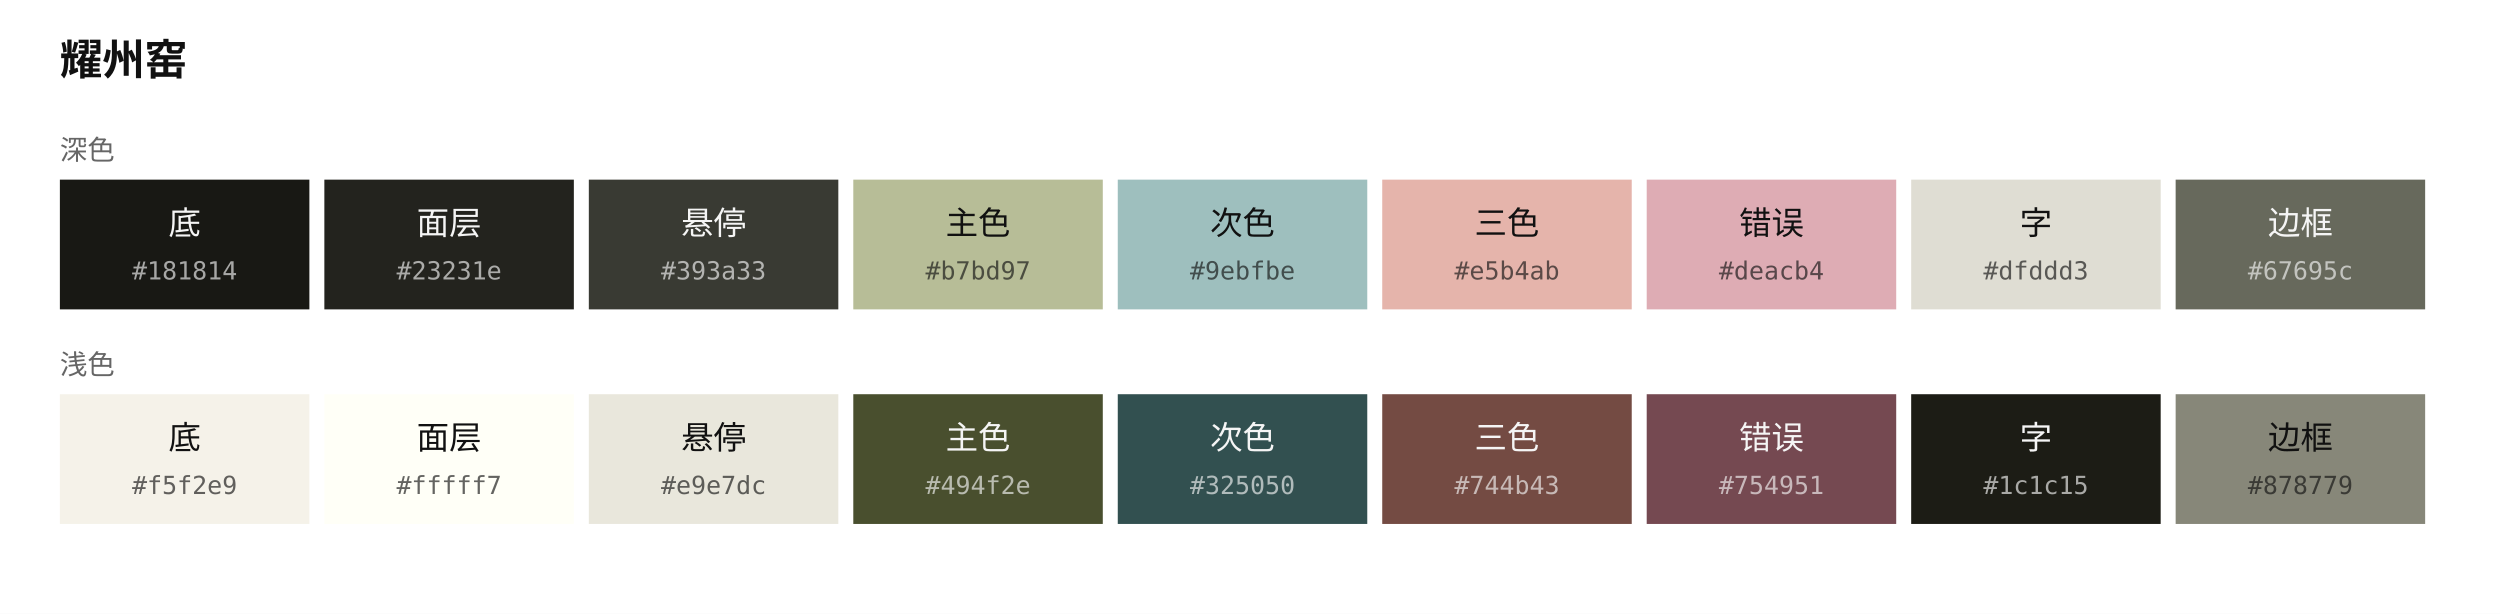
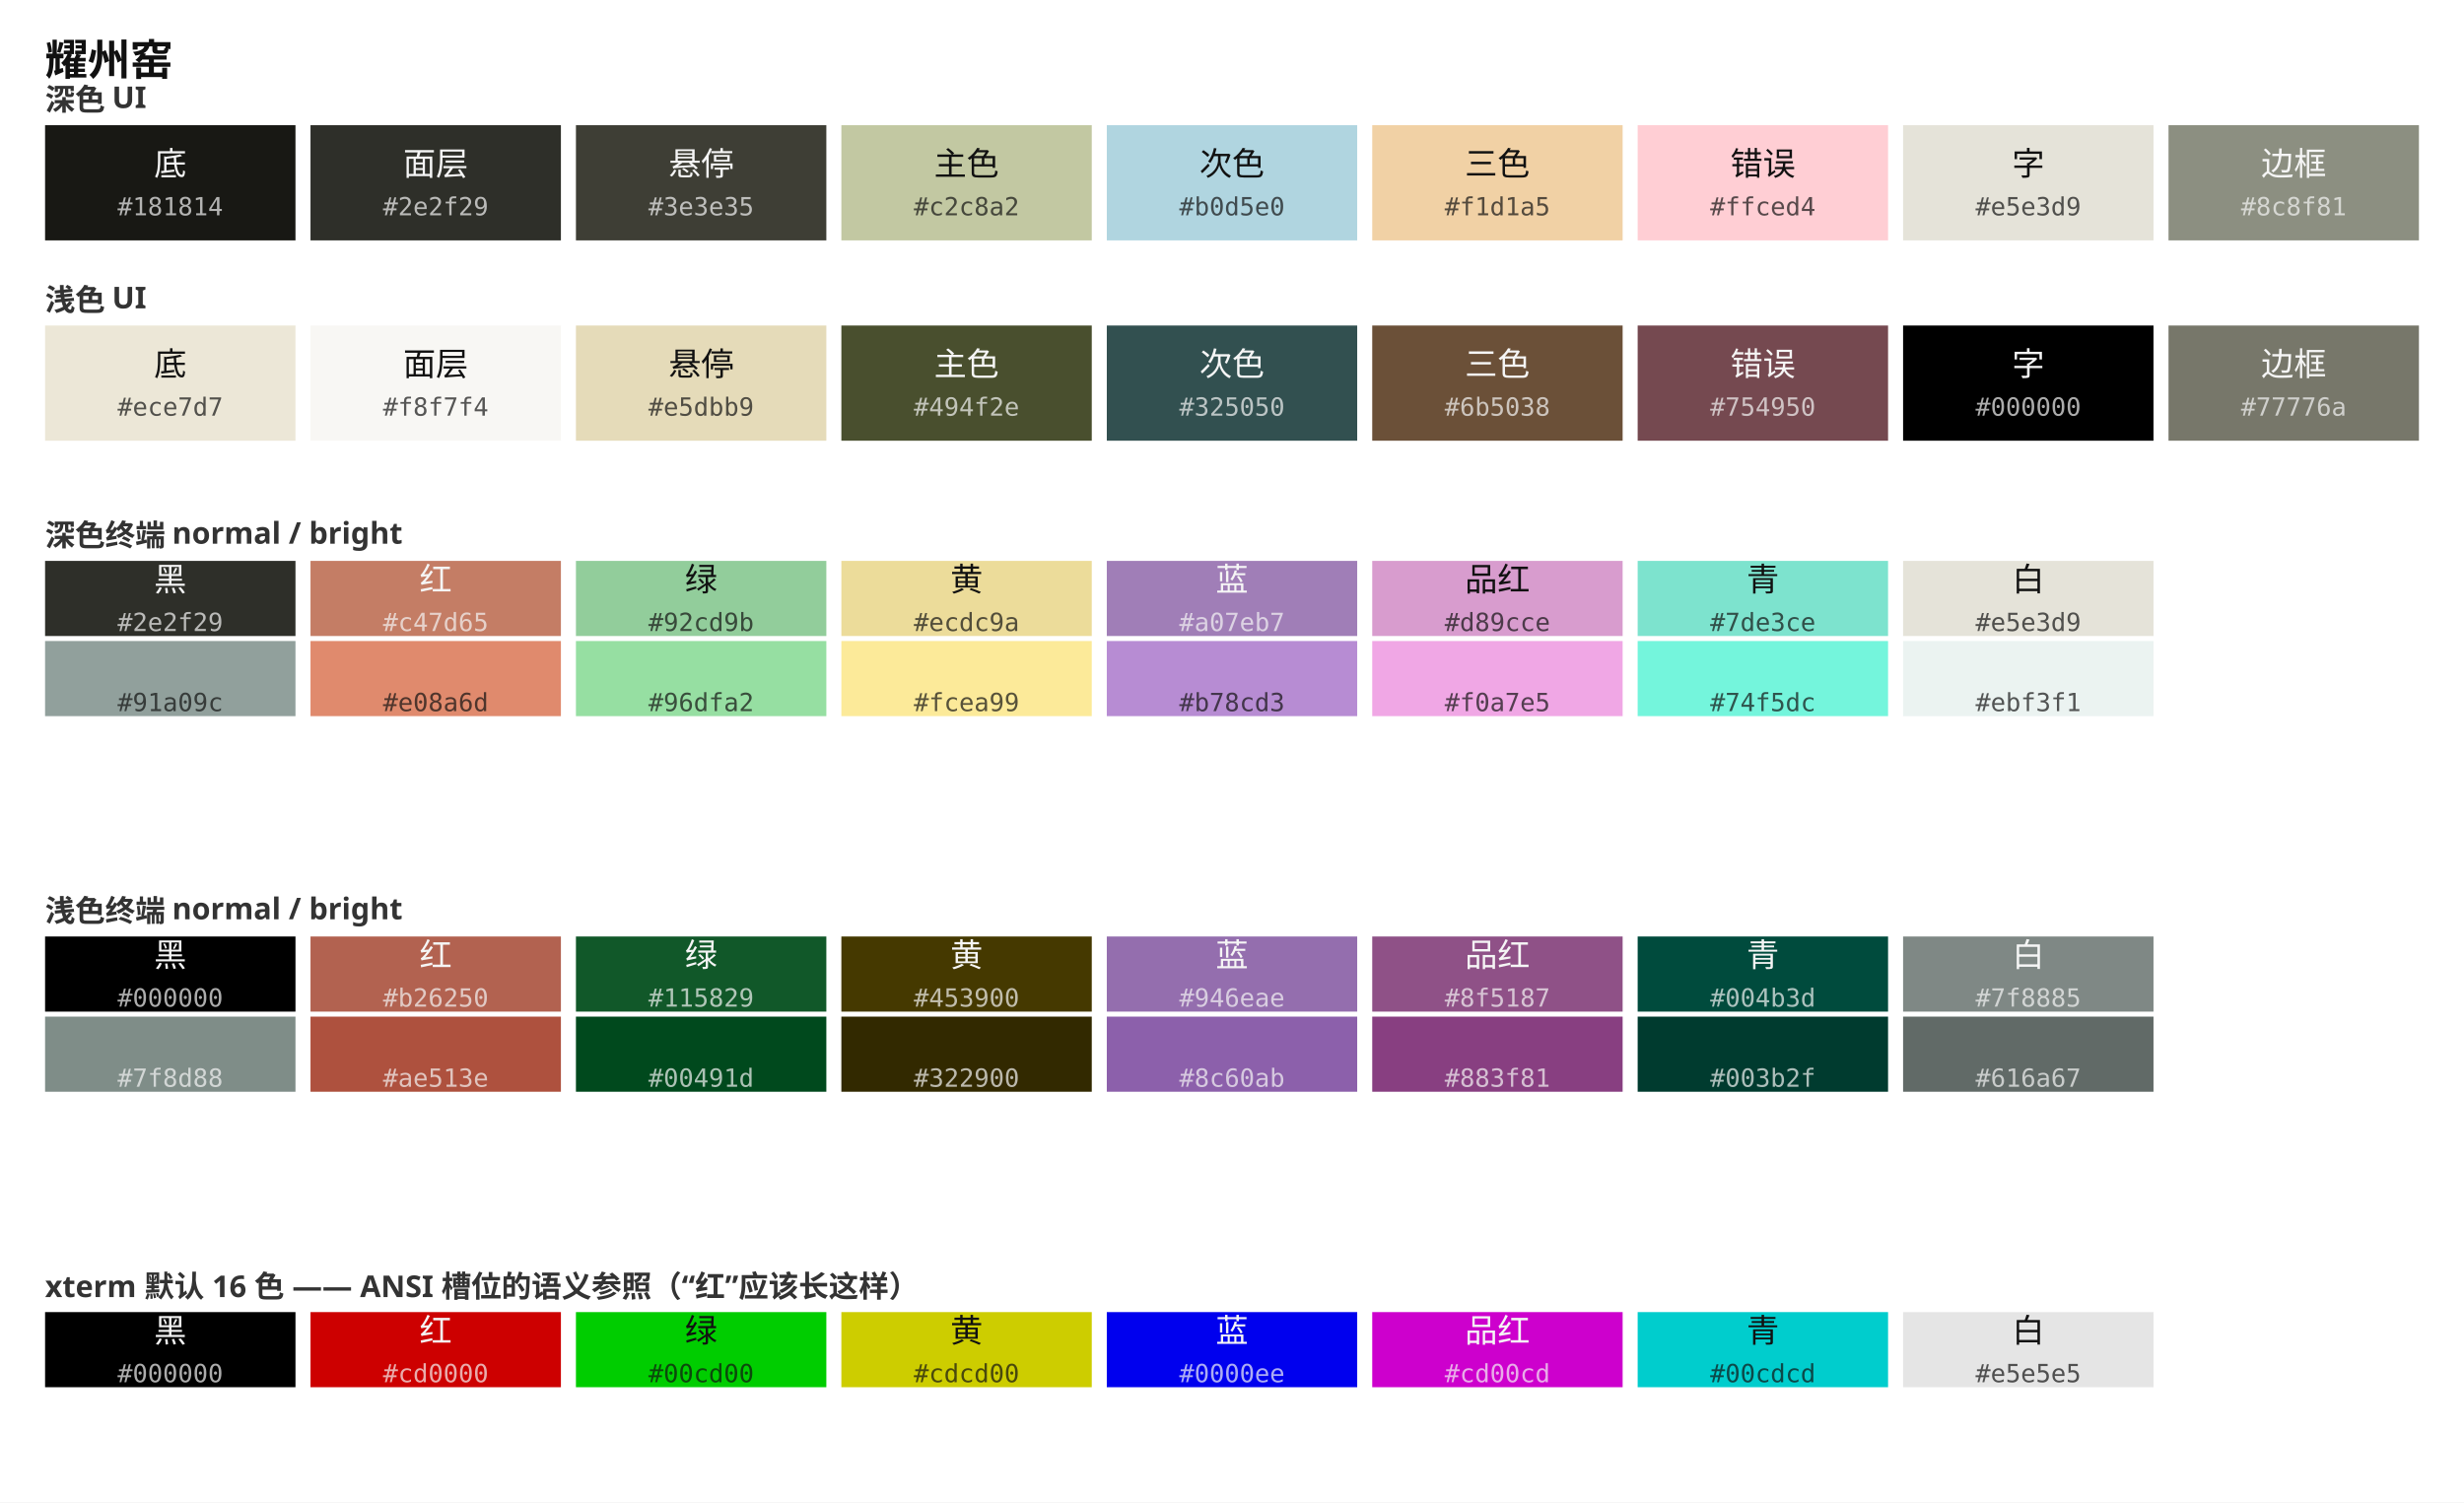
- <svg xmlns="http://www.w3.org/2000/svg" width="1002" height="246" viewBox="0 0 1002 246">
-   <rect width="1002" height="246" fill="#ffffff" />
-   <text x="24" y="30" font-size="17" font-weight="600" fill="#111" font-family="sans-serif">耀州窑</text>
-   <text x="24" y="64" font-size="11" fill="#666" font-family="sans-serif">深色</text>
-   <rect x="24" y="72" width="100" height="52" fill="#181814" />
-   <text x="74.0" y="94.0" font-size="13" fill="#f5f5f5" text-anchor="middle" font-family="sans-serif">底</text>
-   <text x="74.0" y="112.0" font-size="10" fill="#f5f5f5" opacity="0.65" text-anchor="middle" font-family="monospace">#181814</text>
-   <rect x="130" y="72" width="100" height="52" fill="#23231e" />
-   <text x="180.0" y="94.0" font-size="13" fill="#f5f5f5" text-anchor="middle" font-family="sans-serif">面层</text>
-   <text x="180.0" y="112.0" font-size="10" fill="#f5f5f5" opacity="0.65" text-anchor="middle" font-family="monospace">#23231e</text>
-   <rect x="236" y="72" width="100" height="52" fill="#393a33" />
-   <text x="286.0" y="94.0" font-size="13" fill="#f5f5f5" text-anchor="middle" font-family="sans-serif">悬停</text>
-   <text x="286.0" y="112.0" font-size="10" fill="#f5f5f5" opacity="0.65" text-anchor="middle" font-family="monospace">#393a33</text>
-   <rect x="342" y="72" width="100" height="52" fill="#b7bd97" />
-   <text x="392.0" y="94.0" font-size="13" fill="#111111" text-anchor="middle" font-family="sans-serif">主色</text>
-   <text x="392.0" y="112.0" font-size="10" fill="#111111" opacity="0.65" text-anchor="middle" font-family="monospace">#b7bd97</text>
-   <rect x="448" y="72" width="100" height="52" fill="#9ebfbe" />
-   <text x="498.0" y="94.0" font-size="13" fill="#111111" text-anchor="middle" font-family="sans-serif">次色</text>
-   <text x="498.0" y="112.0" font-size="10" fill="#111111" opacity="0.65" text-anchor="middle" font-family="monospace">#9ebfbe</text>
-   <rect x="554" y="72" width="100" height="52" fill="#e5b4ab" />
-   <text x="604.0" y="94.0" font-size="13" fill="#111111" text-anchor="middle" font-family="sans-serif">三色</text>
-   <text x="604.0" y="112.0" font-size="10" fill="#111111" opacity="0.65" text-anchor="middle" font-family="monospace">#e5b4ab</text>
-   <rect x="660" y="72" width="100" height="52" fill="#deacb4" />
-   <text x="710.0" y="94.0" font-size="13" fill="#111111" text-anchor="middle" font-family="sans-serif">错误</text>
-   <text x="710.0" y="112.0" font-size="10" fill="#111111" opacity="0.65" text-anchor="middle" font-family="monospace">#deacb4</text>
-   <rect x="766" y="72" width="100" height="52" fill="#dfddd3" />
-   <text x="816.0" y="94.0" font-size="13" fill="#111111" text-anchor="middle" font-family="sans-serif">字</text>
-   <text x="816.0" y="112.0" font-size="10" fill="#111111" opacity="0.65" text-anchor="middle" font-family="monospace">#dfddd3</text>
-   <rect x="872" y="72" width="100" height="52" fill="#67695c" />
-   <text x="922.0" y="94.0" font-size="13" fill="#f5f5f5" text-anchor="middle" font-family="sans-serif">边框</text>
-   <text x="922.0" y="112.0" font-size="10" fill="#f5f5f5" opacity="0.65" text-anchor="middle" font-family="monospace">#67695c</text>
-   <text x="24" y="150" font-size="11" fill="#666" font-family="sans-serif">浅色</text>
-   <rect x="24" y="158" width="100" height="52" fill="#f5f2e9" />
-   <text x="74.0" y="180.0" font-size="13" fill="#111111" text-anchor="middle" font-family="sans-serif">底</text>
-   <text x="74.0" y="198.0" font-size="10" fill="#111111" opacity="0.65" text-anchor="middle" font-family="monospace">#f5f2e9</text>
-   <rect x="130" y="158" width="100" height="52" fill="#fffff7" />
-   <text x="180.0" y="180.0" font-size="13" fill="#111111" text-anchor="middle" font-family="sans-serif">面层</text>
-   <text x="180.0" y="198.0" font-size="10" fill="#111111" opacity="0.65" text-anchor="middle" font-family="monospace">#fffff7</text>
-   <rect x="236" y="158" width="100" height="52" fill="#e9e7dc" />
-   <text x="286.0" y="180.0" font-size="13" fill="#111111" text-anchor="middle" font-family="sans-serif">悬停</text>
-   <text x="286.0" y="198.0" font-size="10" fill="#111111" opacity="0.65" text-anchor="middle" font-family="monospace">#e9e7dc</text>
-   <rect x="342" y="158" width="100" height="52" fill="#494f2e" />
-   <text x="392.0" y="180.0" font-size="13" fill="#f5f5f5" text-anchor="middle" font-family="sans-serif">主色</text>
-   <text x="392.0" y="198.0" font-size="10" fill="#f5f5f5" opacity="0.65" text-anchor="middle" font-family="monospace">#494f2e</text>
-   <rect x="448" y="158" width="100" height="52" fill="#325050" />
-   <text x="498.0" y="180.0" font-size="13" fill="#f5f5f5" text-anchor="middle" font-family="sans-serif">次色</text>
-   <text x="498.0" y="198.0" font-size="10" fill="#f5f5f5" opacity="0.65" text-anchor="middle" font-family="monospace">#325050</text>
-   <rect x="554" y="158" width="100" height="52" fill="#744b43" />
-   <text x="604.0" y="180.0" font-size="13" fill="#f5f5f5" text-anchor="middle" font-family="sans-serif">三色</text>
-   <text x="604.0" y="198.0" font-size="10" fill="#f5f5f5" opacity="0.65" text-anchor="middle" font-family="monospace">#744b43</text>
-   <rect x="660" y="158" width="100" height="52" fill="#754951" />
-   <text x="710.0" y="180.0" font-size="13" fill="#f5f5f5" text-anchor="middle" font-family="sans-serif">错误</text>
-   <text x="710.0" y="198.0" font-size="10" fill="#f5f5f5" opacity="0.65" text-anchor="middle" font-family="monospace">#754951</text>
-   <rect x="766" y="158" width="100" height="52" fill="#1c1c15" />
-   <text x="816.0" y="180.0" font-size="13" fill="#f5f5f5" text-anchor="middle" font-family="sans-serif">字</text>
-   <text x="816.0" y="198.0" font-size="10" fill="#f5f5f5" opacity="0.65" text-anchor="middle" font-family="monospace">#1c1c15</text>
-   <rect x="872" y="158" width="100" height="52" fill="#878779" />
-   <text x="922.0" y="180.0" font-size="13" fill="#111111" text-anchor="middle" font-family="sans-serif">边框</text>
-   <text x="922.0" y="198.0" font-size="10" fill="#111111" opacity="0.65" text-anchor="middle" font-family="monospace">#878779</text>
+ <svg xmlns="http://www.w3.org/2000/svg" width="984" height="600" viewBox="0 0 984 600">
+   <rect width="984" height="600" fill="#ffffff" />
+   <text x="18" y="30" font-size="17" font-weight="600" fill="#111" font-family="sans-serif">耀州窑</text>
+   <text x="18" y="44" font-size="12" font-weight="600" fill="#333" font-family="sans-serif">深色 UI</text>
+   <rect x="18" y="50" width="100" height="46" fill="#181814" />
+   <text x="68.0" y="70.0" font-size="13" fill="#f5f5f5" text-anchor="middle" font-family="sans-serif">底</text>
+   <text x="68.0" y="86.0" font-size="10" fill="#f5f5f5" opacity="0.7" text-anchor="middle" font-family="monospace">#181814</text>
+   <rect x="124" y="50" width="100" height="46" fill="#2e2f29" />
+   <text x="174.0" y="70.0" font-size="13" fill="#f5f5f5" text-anchor="middle" font-family="sans-serif">面层</text>
+   <text x="174.0" y="86.0" font-size="10" fill="#f5f5f5" opacity="0.7" text-anchor="middle" font-family="monospace">#2e2f29</text>
+   <rect x="230" y="50" width="100" height="46" fill="#3e3e35" />
+   <text x="280.0" y="70.0" font-size="13" fill="#f5f5f5" text-anchor="middle" font-family="sans-serif">悬停</text>
+   <text x="280.0" y="86.0" font-size="10" fill="#f5f5f5" opacity="0.7" text-anchor="middle" font-family="monospace">#3e3e35</text>
+   <rect x="336" y="50" width="100" height="46" fill="#c2c8a2" />
+   <text x="386.0" y="70.0" font-size="13" fill="#111111" text-anchor="middle" font-family="sans-serif">主色</text>
+   <text x="386.0" y="86.0" font-size="10" fill="#111111" opacity="0.7" text-anchor="middle" font-family="monospace">#c2c8a2</text>
+   <rect x="442" y="50" width="100" height="46" fill="#b0d5e0" />
+   <text x="492.0" y="70.0" font-size="13" fill="#111111" text-anchor="middle" font-family="sans-serif">次色</text>
+   <text x="492.0" y="86.0" font-size="10" fill="#111111" opacity="0.7" text-anchor="middle" font-family="monospace">#b0d5e0</text>
+   <rect x="548" y="50" width="100" height="46" fill="#f1d1a5" />
+   <text x="598.0" y="70.0" font-size="13" fill="#111111" text-anchor="middle" font-family="sans-serif">三色</text>
+   <text x="598.0" y="86.0" font-size="10" fill="#111111" opacity="0.7" text-anchor="middle" font-family="monospace">#f1d1a5</text>
+   <rect x="654" y="50" width="100" height="46" fill="#ffced4" />
+   <text x="704.0" y="70.0" font-size="13" fill="#111111" text-anchor="middle" font-family="sans-serif">错误</text>
+   <text x="704.0" y="86.0" font-size="10" fill="#111111" opacity="0.7" text-anchor="middle" font-family="monospace">#ffced4</text>
+   <rect x="760" y="50" width="100" height="46" fill="#e5e3d9" />
+   <text x="810.0" y="70.0" font-size="13" fill="#111111" text-anchor="middle" font-family="sans-serif">字</text>
+   <text x="810.0" y="86.0" font-size="10" fill="#111111" opacity="0.7" text-anchor="middle" font-family="monospace">#e5e3d9</text>
+   <rect x="866" y="50" width="100" height="46" fill="#8c8f81" />
+   <text x="916.0" y="70.0" font-size="13" fill="#f5f5f5" text-anchor="middle" font-family="sans-serif">边框</text>
+   <text x="916.0" y="86.0" font-size="10" fill="#f5f5f5" opacity="0.7" text-anchor="middle" font-family="monospace">#8c8f81</text>
+   <text x="18" y="124" font-size="12" font-weight="600" fill="#333" font-family="sans-serif">浅色 UI</text>
+   <rect x="18" y="130" width="100" height="46" fill="#ece7d7" />
+   <text x="68.0" y="150.0" font-size="13" fill="#111111" text-anchor="middle" font-family="sans-serif">底</text>
+   <text x="68.0" y="166.0" font-size="10" fill="#111111" opacity="0.7" text-anchor="middle" font-family="monospace">#ece7d7</text>
+   <rect x="124" y="130" width="100" height="46" fill="#f8f7f4" />
+   <text x="174.0" y="150.0" font-size="13" fill="#111111" text-anchor="middle" font-family="sans-serif">面层</text>
+   <text x="174.0" y="166.0" font-size="10" fill="#111111" opacity="0.7" text-anchor="middle" font-family="monospace">#f8f7f4</text>
+   <rect x="230" y="130" width="100" height="46" fill="#e5dbb9" />
+   <text x="280.0" y="150.0" font-size="13" fill="#111111" text-anchor="middle" font-family="sans-serif">悬停</text>
+   <text x="280.0" y="166.0" font-size="10" fill="#111111" opacity="0.7" text-anchor="middle" font-family="monospace">#e5dbb9</text>
+   <rect x="336" y="130" width="100" height="46" fill="#494f2e" />
+   <text x="386.0" y="150.0" font-size="13" fill="#f5f5f5" text-anchor="middle" font-family="sans-serif">主色</text>
+   <text x="386.0" y="166.0" font-size="10" fill="#f5f5f5" opacity="0.7" text-anchor="middle" font-family="monospace">#494f2e</text>
+   <rect x="442" y="130" width="100" height="46" fill="#325050" />
+   <text x="492.0" y="150.0" font-size="13" fill="#f5f5f5" text-anchor="middle" font-family="sans-serif">次色</text>
+   <text x="492.0" y="166.0" font-size="10" fill="#f5f5f5" opacity="0.7" text-anchor="middle" font-family="monospace">#325050</text>
+   <rect x="548" y="130" width="100" height="46" fill="#6b5038" />
+   <text x="598.0" y="150.0" font-size="13" fill="#f5f5f5" text-anchor="middle" font-family="sans-serif">三色</text>
+   <text x="598.0" y="166.0" font-size="10" fill="#f5f5f5" opacity="0.7" text-anchor="middle" font-family="monospace">#6b5038</text>
+   <rect x="654" y="130" width="100" height="46" fill="#754950" />
+   <text x="704.0" y="150.0" font-size="13" fill="#f5f5f5" text-anchor="middle" font-family="sans-serif">错误</text>
+   <text x="704.0" y="166.0" font-size="10" fill="#f5f5f5" opacity="0.7" text-anchor="middle" font-family="monospace">#754950</text>
+   <rect x="760" y="130" width="100" height="46" fill="#000000" />
+   <text x="810.0" y="150.0" font-size="13" fill="#f5f5f5" text-anchor="middle" font-family="sans-serif">字</text>
+   <text x="810.0" y="166.0" font-size="10" fill="#f5f5f5" opacity="0.7" text-anchor="middle" font-family="monospace">#000000</text>
+   <rect x="866" y="130" width="100" height="46" fill="#77776a" />
+   <text x="916.0" y="150.0" font-size="13" fill="#f5f5f5" text-anchor="middle" font-family="sans-serif">边框</text>
+   <text x="916.0" y="166.0" font-size="10" fill="#f5f5f5" opacity="0.7" text-anchor="middle" font-family="monospace">#77776a</text>
+   <text x="18" y="218" font-size="12" font-weight="600" fill="#333" font-family="sans-serif">深色终端 normal / bright</text>
+   <rect x="18" y="224" width="100" height="30" fill="#2e2f29" />
+   <text x="68.0" y="236.0" font-size="13" fill="#f5f5f5" text-anchor="middle" font-family="sans-serif">黑</text>
+   <text x="68.0" y="252.0" font-size="10" fill="#f5f5f5" opacity="0.7" text-anchor="middle" font-family="monospace">#2e2f29</text>
+   <rect x="124" y="224" width="100" height="30" fill="#c47d65" />
+   <text x="174.0" y="236.0" font-size="13" fill="#f5f5f5" text-anchor="middle" font-family="sans-serif">红</text>
+   <text x="174.0" y="252.0" font-size="10" fill="#f5f5f5" opacity="0.7" text-anchor="middle" font-family="monospace">#c47d65</text>
+   <rect x="230" y="224" width="100" height="30" fill="#92cd9b" />
+   <text x="280.0" y="236.0" font-size="13" fill="#111111" text-anchor="middle" font-family="sans-serif">绿</text>
+   <text x="280.0" y="252.0" font-size="10" fill="#111111" opacity="0.7" text-anchor="middle" font-family="monospace">#92cd9b</text>
+   <rect x="336" y="224" width="100" height="30" fill="#ecdc9a" />
+   <text x="386.0" y="236.0" font-size="13" fill="#111111" text-anchor="middle" font-family="sans-serif">黄</text>
+   <text x="386.0" y="252.0" font-size="10" fill="#111111" opacity="0.7" text-anchor="middle" font-family="monospace">#ecdc9a</text>
+   <rect x="442" y="224" width="100" height="30" fill="#a07eb7" />
+   <text x="492.0" y="236.0" font-size="13" fill="#f5f5f5" text-anchor="middle" font-family="sans-serif">蓝</text>
+   <text x="492.0" y="252.0" font-size="10" fill="#f5f5f5" opacity="0.7" text-anchor="middle" font-family="monospace">#a07eb7</text>
+   <rect x="548" y="224" width="100" height="30" fill="#d89cce" />
+   <text x="598.0" y="236.0" font-size="13" fill="#111111" text-anchor="middle" font-family="sans-serif">品红</text>
+   <text x="598.0" y="252.0" font-size="10" fill="#111111" opacity="0.7" text-anchor="middle" font-family="monospace">#d89cce</text>
+   <rect x="654" y="224" width="100" height="30" fill="#7de3ce" />
+   <text x="704.0" y="236.0" font-size="13" fill="#111111" text-anchor="middle" font-family="sans-serif">青</text>
+   <text x="704.0" y="252.0" font-size="10" fill="#111111" opacity="0.7" text-anchor="middle" font-family="monospace">#7de3ce</text>
+   <rect x="760" y="224" width="100" height="30" fill="#e5e3d9" />
+   <text x="810.0" y="236.0" font-size="13" fill="#111111" text-anchor="middle" font-family="sans-serif">白</text>
+   <text x="810.0" y="252.0" font-size="10" fill="#111111" opacity="0.7" text-anchor="middle" font-family="monospace">#e5e3d9</text>
+   <rect x="18" y="256" width="100" height="30" fill="#91a09c" />
+   <text x="68.0" y="268.0" font-size="13" fill="#111111" text-anchor="middle" font-family="sans-serif" />
+   <text x="68.0" y="284.0" font-size="10" fill="#111111" opacity="0.7" text-anchor="middle" font-family="monospace">#91a09c</text>
+   <rect x="124" y="256" width="100" height="30" fill="#e08a6d" />
+   <text x="174.0" y="268.0" font-size="13" fill="#111111" text-anchor="middle" font-family="sans-serif" />
+   <text x="174.0" y="284.0" font-size="10" fill="#111111" opacity="0.7" text-anchor="middle" font-family="monospace">#e08a6d</text>
+   <rect x="230" y="256" width="100" height="30" fill="#96dfa2" />
+   <text x="280.0" y="268.0" font-size="13" fill="#111111" text-anchor="middle" font-family="sans-serif" />
+   <text x="280.0" y="284.0" font-size="10" fill="#111111" opacity="0.7" text-anchor="middle" font-family="monospace">#96dfa2</text>
+   <rect x="336" y="256" width="100" height="30" fill="#fcea99" />
+   <text x="386.0" y="268.0" font-size="13" fill="#111111" text-anchor="middle" font-family="sans-serif" />
+   <text x="386.0" y="284.0" font-size="10" fill="#111111" opacity="0.7" text-anchor="middle" font-family="monospace">#fcea99</text>
+   <rect x="442" y="256" width="100" height="30" fill="#b78cd3" />
+   <text x="492.0" y="268.0" font-size="13" fill="#111111" text-anchor="middle" font-family="sans-serif" />
+   <text x="492.0" y="284.0" font-size="10" fill="#111111" opacity="0.7" text-anchor="middle" font-family="monospace">#b78cd3</text>
+   <rect x="548" y="256" width="100" height="30" fill="#f0a7e5" />
+   <text x="598.0" y="268.0" font-size="13" fill="#111111" text-anchor="middle" font-family="sans-serif" />
+   <text x="598.0" y="284.0" font-size="10" fill="#111111" opacity="0.7" text-anchor="middle" font-family="monospace">#f0a7e5</text>
+   <rect x="654" y="256" width="100" height="30" fill="#74f5dc" />
+   <text x="704.0" y="268.0" font-size="13" fill="#111111" text-anchor="middle" font-family="sans-serif" />
+   <text x="704.0" y="284.0" font-size="10" fill="#111111" opacity="0.7" text-anchor="middle" font-family="monospace">#74f5dc</text>
+   <rect x="760" y="256" width="100" height="30" fill="#ebf3f1" />
+   <text x="810.0" y="268.0" font-size="13" fill="#111111" text-anchor="middle" font-family="sans-serif" />
+   <text x="810.0" y="284.0" font-size="10" fill="#111111" opacity="0.7" text-anchor="middle" font-family="monospace">#ebf3f1</text>
+   <text x="18" y="368" font-size="12" font-weight="600" fill="#333" font-family="sans-serif">浅色终端 normal / bright</text>
+   <rect x="18" y="374" width="100" height="30" fill="#000000" />
+   <text x="68.0" y="386.0" font-size="13" fill="#f5f5f5" text-anchor="middle" font-family="sans-serif">黑</text>
+   <text x="68.0" y="402.0" font-size="10" fill="#f5f5f5" opacity="0.7" text-anchor="middle" font-family="monospace">#000000</text>
+   <rect x="124" y="374" width="100" height="30" fill="#b26250" />
+   <text x="174.0" y="386.0" font-size="13" fill="#f5f5f5" text-anchor="middle" font-family="sans-serif">红</text>
+   <text x="174.0" y="402.0" font-size="10" fill="#f5f5f5" opacity="0.7" text-anchor="middle" font-family="monospace">#b26250</text>
+   <rect x="230" y="374" width="100" height="30" fill="#115829" />
+   <text x="280.0" y="386.0" font-size="13" fill="#f5f5f5" text-anchor="middle" font-family="sans-serif">绿</text>
+   <text x="280.0" y="402.0" font-size="10" fill="#f5f5f5" opacity="0.7" text-anchor="middle" font-family="monospace">#115829</text>
+   <rect x="336" y="374" width="100" height="30" fill="#453900" />
+   <text x="386.0" y="386.0" font-size="13" fill="#f5f5f5" text-anchor="middle" font-family="sans-serif">黄</text>
+   <text x="386.0" y="402.0" font-size="10" fill="#f5f5f5" opacity="0.7" text-anchor="middle" font-family="monospace">#453900</text>
+   <rect x="442" y="374" width="100" height="30" fill="#946eae" />
+   <text x="492.0" y="386.0" font-size="13" fill="#f5f5f5" text-anchor="middle" font-family="sans-serif">蓝</text>
+   <text x="492.0" y="402.0" font-size="10" fill="#f5f5f5" opacity="0.7" text-anchor="middle" font-family="monospace">#946eae</text>
+   <rect x="548" y="374" width="100" height="30" fill="#8f5187" />
+   <text x="598.0" y="386.0" font-size="13" fill="#f5f5f5" text-anchor="middle" font-family="sans-serif">品红</text>
+   <text x="598.0" y="402.0" font-size="10" fill="#f5f5f5" opacity="0.7" text-anchor="middle" font-family="monospace">#8f5187</text>
+   <rect x="654" y="374" width="100" height="30" fill="#004b3d" />
+   <text x="704.0" y="386.0" font-size="13" fill="#f5f5f5" text-anchor="middle" font-family="sans-serif">青</text>
+   <text x="704.0" y="402.0" font-size="10" fill="#f5f5f5" opacity="0.7" text-anchor="middle" font-family="monospace">#004b3d</text>
+   <rect x="760" y="374" width="100" height="30" fill="#7f8885" />
+   <text x="810.0" y="386.0" font-size="13" fill="#f5f5f5" text-anchor="middle" font-family="sans-serif">白</text>
+   <text x="810.0" y="402.0" font-size="10" fill="#f5f5f5" opacity="0.7" text-anchor="middle" font-family="monospace">#7f8885</text>
+   <rect x="18" y="406" width="100" height="30" fill="#7f8d88" />
+   <text x="68.0" y="418.0" font-size="13" fill="#f5f5f5" text-anchor="middle" font-family="sans-serif" />
+   <text x="68.0" y="434.0" font-size="10" fill="#f5f5f5" opacity="0.7" text-anchor="middle" font-family="monospace">#7f8d88</text>
+   <rect x="124" y="406" width="100" height="30" fill="#ae513e" />
+   <text x="174.0" y="418.0" font-size="13" fill="#f5f5f5" text-anchor="middle" font-family="sans-serif" />
+   <text x="174.0" y="434.0" font-size="10" fill="#f5f5f5" opacity="0.7" text-anchor="middle" font-family="monospace">#ae513e</text>
+   <rect x="230" y="406" width="100" height="30" fill="#00491d" />
+   <text x="280.0" y="418.0" font-size="13" fill="#f5f5f5" text-anchor="middle" font-family="sans-serif" />
+   <text x="280.0" y="434.0" font-size="10" fill="#f5f5f5" opacity="0.7" text-anchor="middle" font-family="monospace">#00491d</text>
+   <rect x="336" y="406" width="100" height="30" fill="#322900" />
+   <text x="386.0" y="418.0" font-size="13" fill="#f5f5f5" text-anchor="middle" font-family="sans-serif" />
+   <text x="386.0" y="434.0" font-size="10" fill="#f5f5f5" opacity="0.7" text-anchor="middle" font-family="monospace">#322900</text>
+   <rect x="442" y="406" width="100" height="30" fill="#8c60ab" />
+   <text x="492.0" y="418.0" font-size="13" fill="#f5f5f5" text-anchor="middle" font-family="sans-serif" />
+   <text x="492.0" y="434.0" font-size="10" fill="#f5f5f5" opacity="0.7" text-anchor="middle" font-family="monospace">#8c60ab</text>
+   <rect x="548" y="406" width="100" height="30" fill="#883f81" />
+   <text x="598.0" y="418.0" font-size="13" fill="#f5f5f5" text-anchor="middle" font-family="sans-serif" />
+   <text x="598.0" y="434.0" font-size="10" fill="#f5f5f5" opacity="0.7" text-anchor="middle" font-family="monospace">#883f81</text>
+   <rect x="654" y="406" width="100" height="30" fill="#003b2f" />
+   <text x="704.0" y="418.0" font-size="13" fill="#f5f5f5" text-anchor="middle" font-family="sans-serif" />
+   <text x="704.0" y="434.0" font-size="10" fill="#f5f5f5" opacity="0.7" text-anchor="middle" font-family="monospace">#003b2f</text>
+   <rect x="760" y="406" width="100" height="30" fill="#616a67" />
+   <text x="810.0" y="418.0" font-size="13" fill="#f5f5f5" text-anchor="middle" font-family="sans-serif" />
+   <text x="810.0" y="434.0" font-size="10" fill="#f5f5f5" opacity="0.7" text-anchor="middle" font-family="monospace">#616a67</text>
+   <text x="18" y="518" font-size="12" font-weight="600" fill="#333" font-family="sans-serif">xterm 默认 16 色 —— ANSI 槽位的语义参照（“红”应该长这样）</text>
+   <rect x="18" y="524" width="100" height="30" fill="#000000" />
+   <text x="68.0" y="536.0" font-size="13" fill="#f5f5f5" text-anchor="middle" font-family="sans-serif">黑</text>
+   <text x="68.0" y="552.0" font-size="10" fill="#f5f5f5" opacity="0.7" text-anchor="middle" font-family="monospace">#000000</text>
+   <rect x="124" y="524" width="100" height="30" fill="#cd0000" />
+   <text x="174.0" y="536.0" font-size="13" fill="#f5f5f5" text-anchor="middle" font-family="sans-serif">红</text>
+   <text x="174.0" y="552.0" font-size="10" fill="#f5f5f5" opacity="0.7" text-anchor="middle" font-family="monospace">#cd0000</text>
+   <rect x="230" y="524" width="100" height="30" fill="#00cd00" />
+   <text x="280.0" y="536.0" font-size="13" fill="#111111" text-anchor="middle" font-family="sans-serif">绿</text>
+   <text x="280.0" y="552.0" font-size="10" fill="#111111" opacity="0.7" text-anchor="middle" font-family="monospace">#00cd00</text>
+   <rect x="336" y="524" width="100" height="30" fill="#cdcd00" />
+   <text x="386.0" y="536.0" font-size="13" fill="#111111" text-anchor="middle" font-family="sans-serif">黄</text>
+   <text x="386.0" y="552.0" font-size="10" fill="#111111" opacity="0.7" text-anchor="middle" font-family="monospace">#cdcd00</text>
+   <rect x="442" y="524" width="100" height="30" fill="#0000ee" />
+   <text x="492.0" y="536.0" font-size="13" fill="#f5f5f5" text-anchor="middle" font-family="sans-serif">蓝</text>
+   <text x="492.0" y="552.0" font-size="10" fill="#f5f5f5" opacity="0.7" text-anchor="middle" font-family="monospace">#0000ee</text>
+   <rect x="548" y="524" width="100" height="30" fill="#cd00cd" />
+   <text x="598.0" y="536.0" font-size="13" fill="#f5f5f5" text-anchor="middle" font-family="sans-serif">品红</text>
+   <text x="598.0" y="552.0" font-size="10" fill="#f5f5f5" opacity="0.7" text-anchor="middle" font-family="monospace">#cd00cd</text>
+   <rect x="654" y="524" width="100" height="30" fill="#00cdcd" />
+   <text x="704.0" y="536.0" font-size="13" fill="#111111" text-anchor="middle" font-family="sans-serif">青</text>
+   <text x="704.0" y="552.0" font-size="10" fill="#111111" opacity="0.7" text-anchor="middle" font-family="monospace">#00cdcd</text>
+   <rect x="760" y="524" width="100" height="30" fill="#e5e5e5" />
+   <text x="810.0" y="536.0" font-size="13" fill="#111111" text-anchor="middle" font-family="sans-serif">白</text>
+   <text x="810.0" y="552.0" font-size="10" fill="#111111" opacity="0.7" text-anchor="middle" font-family="monospace">#e5e5e5</text>
</svg>
